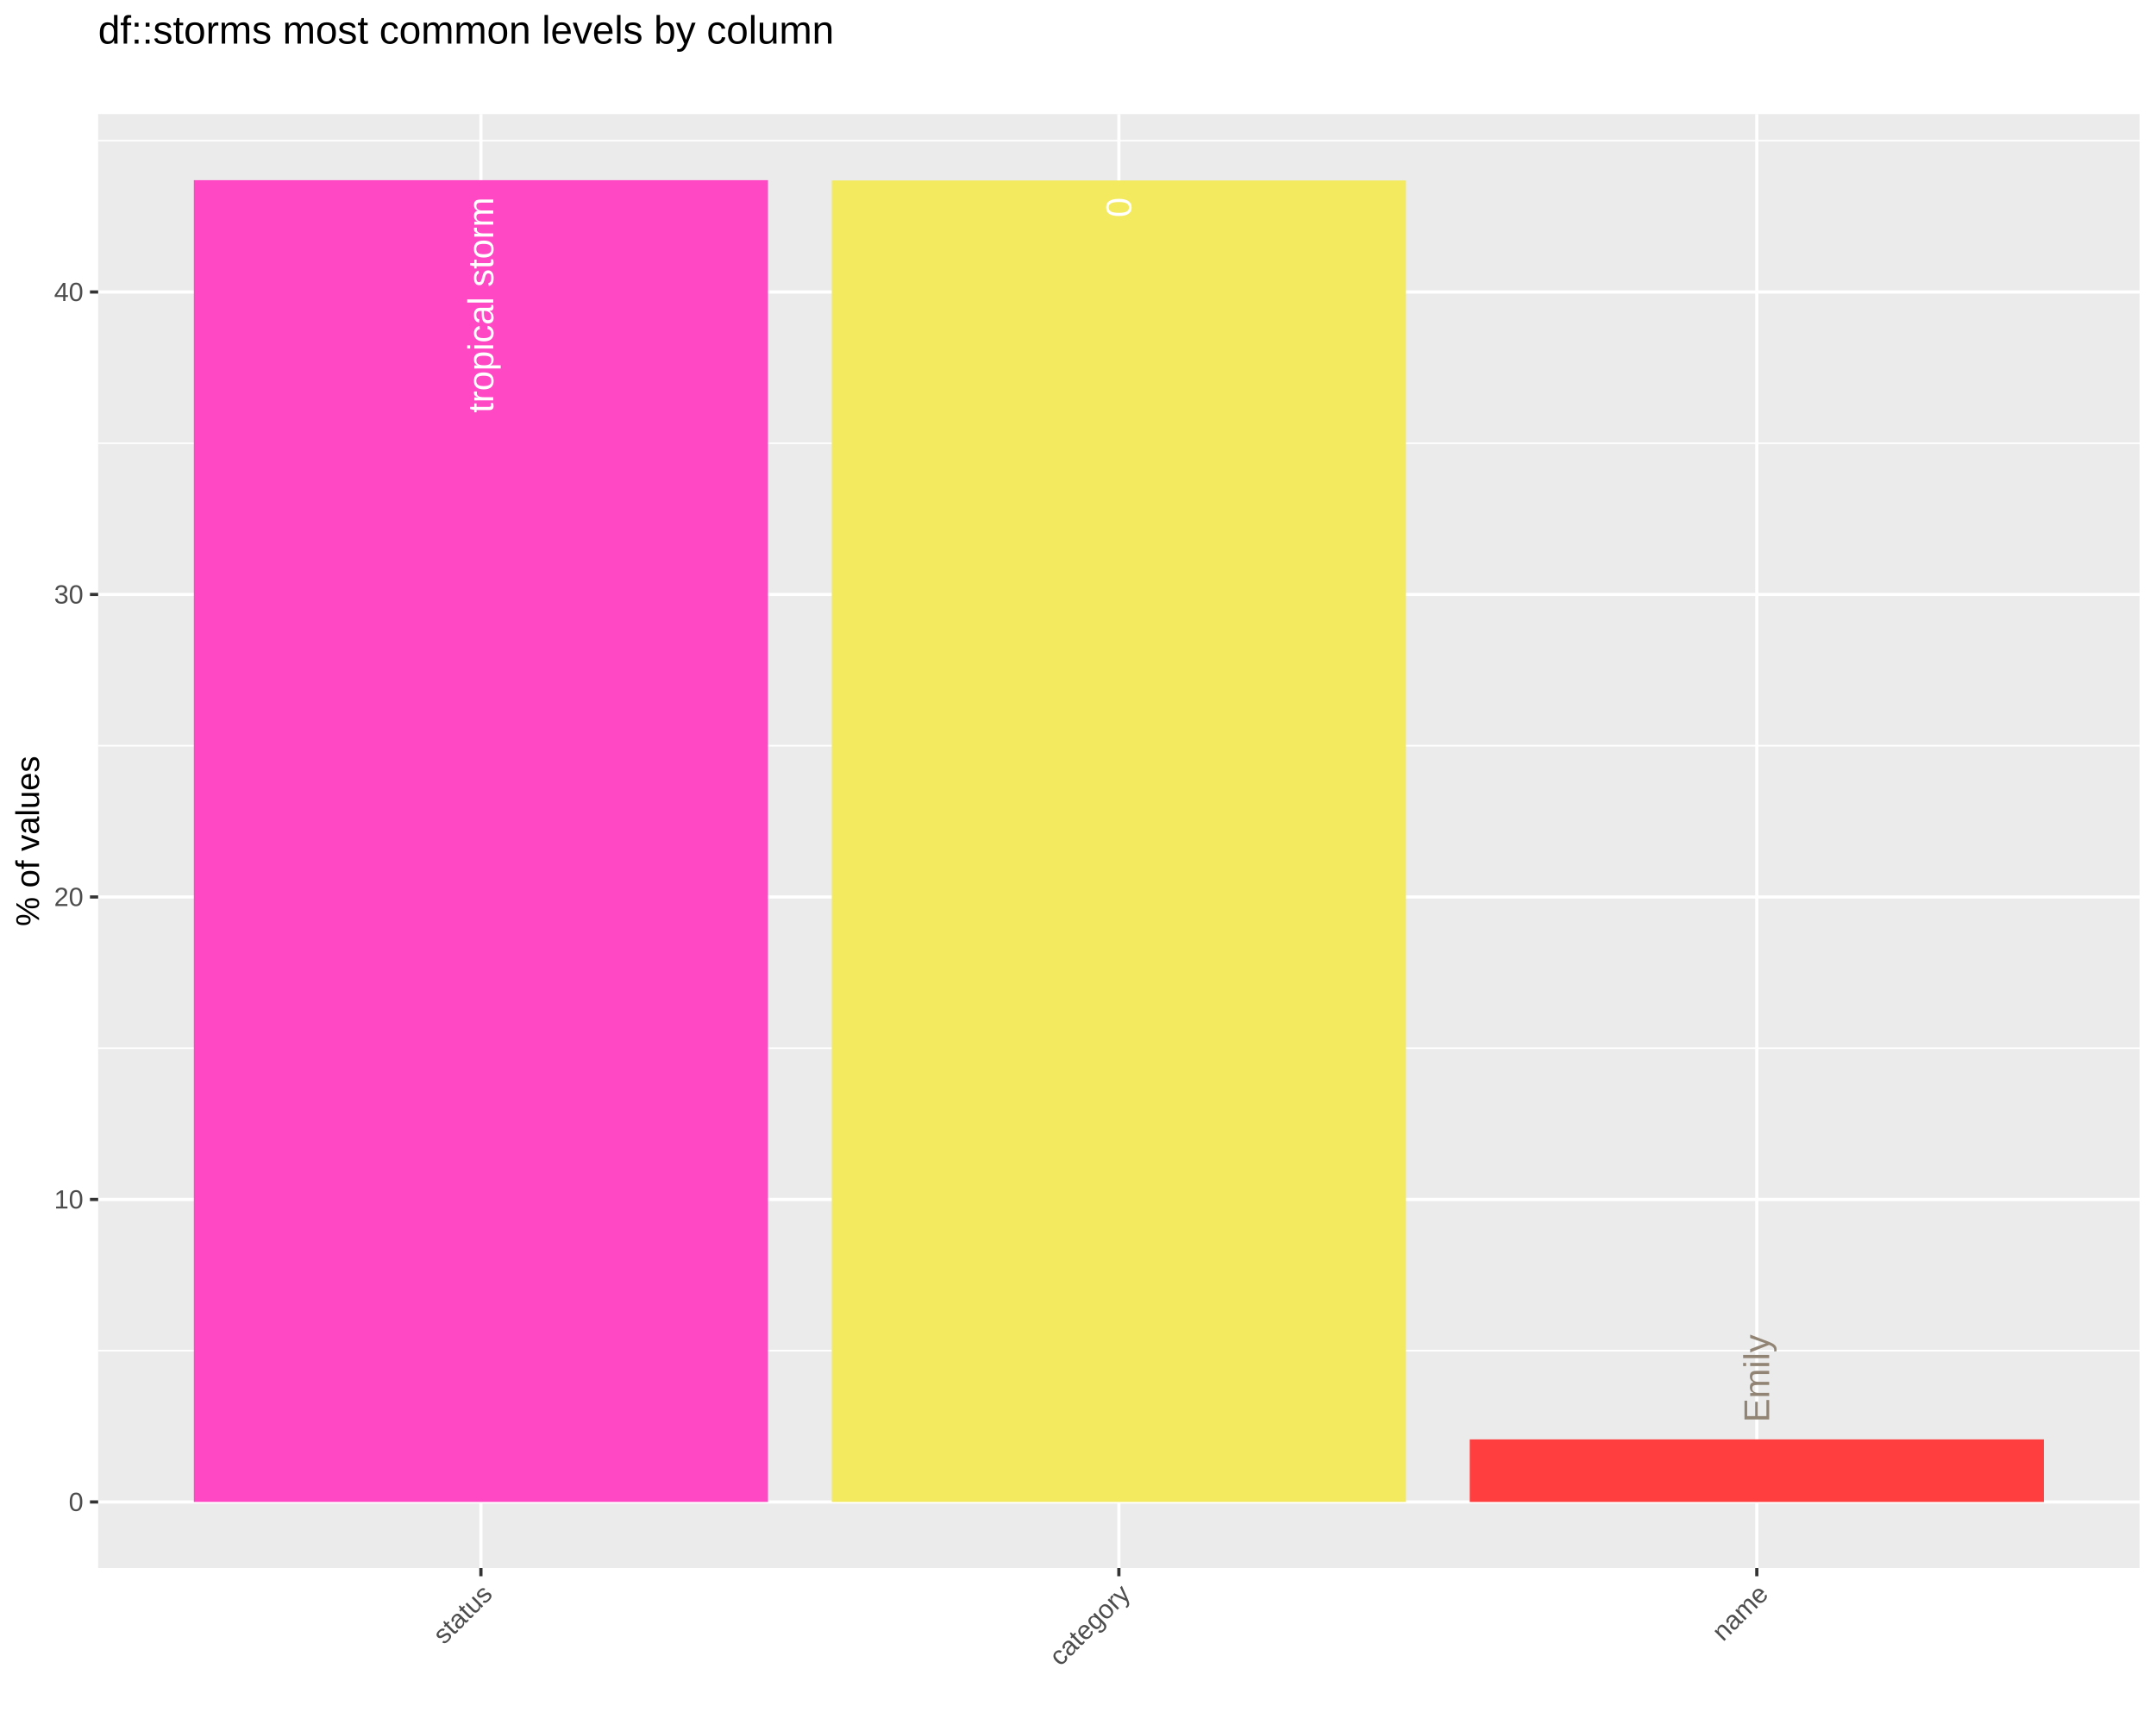
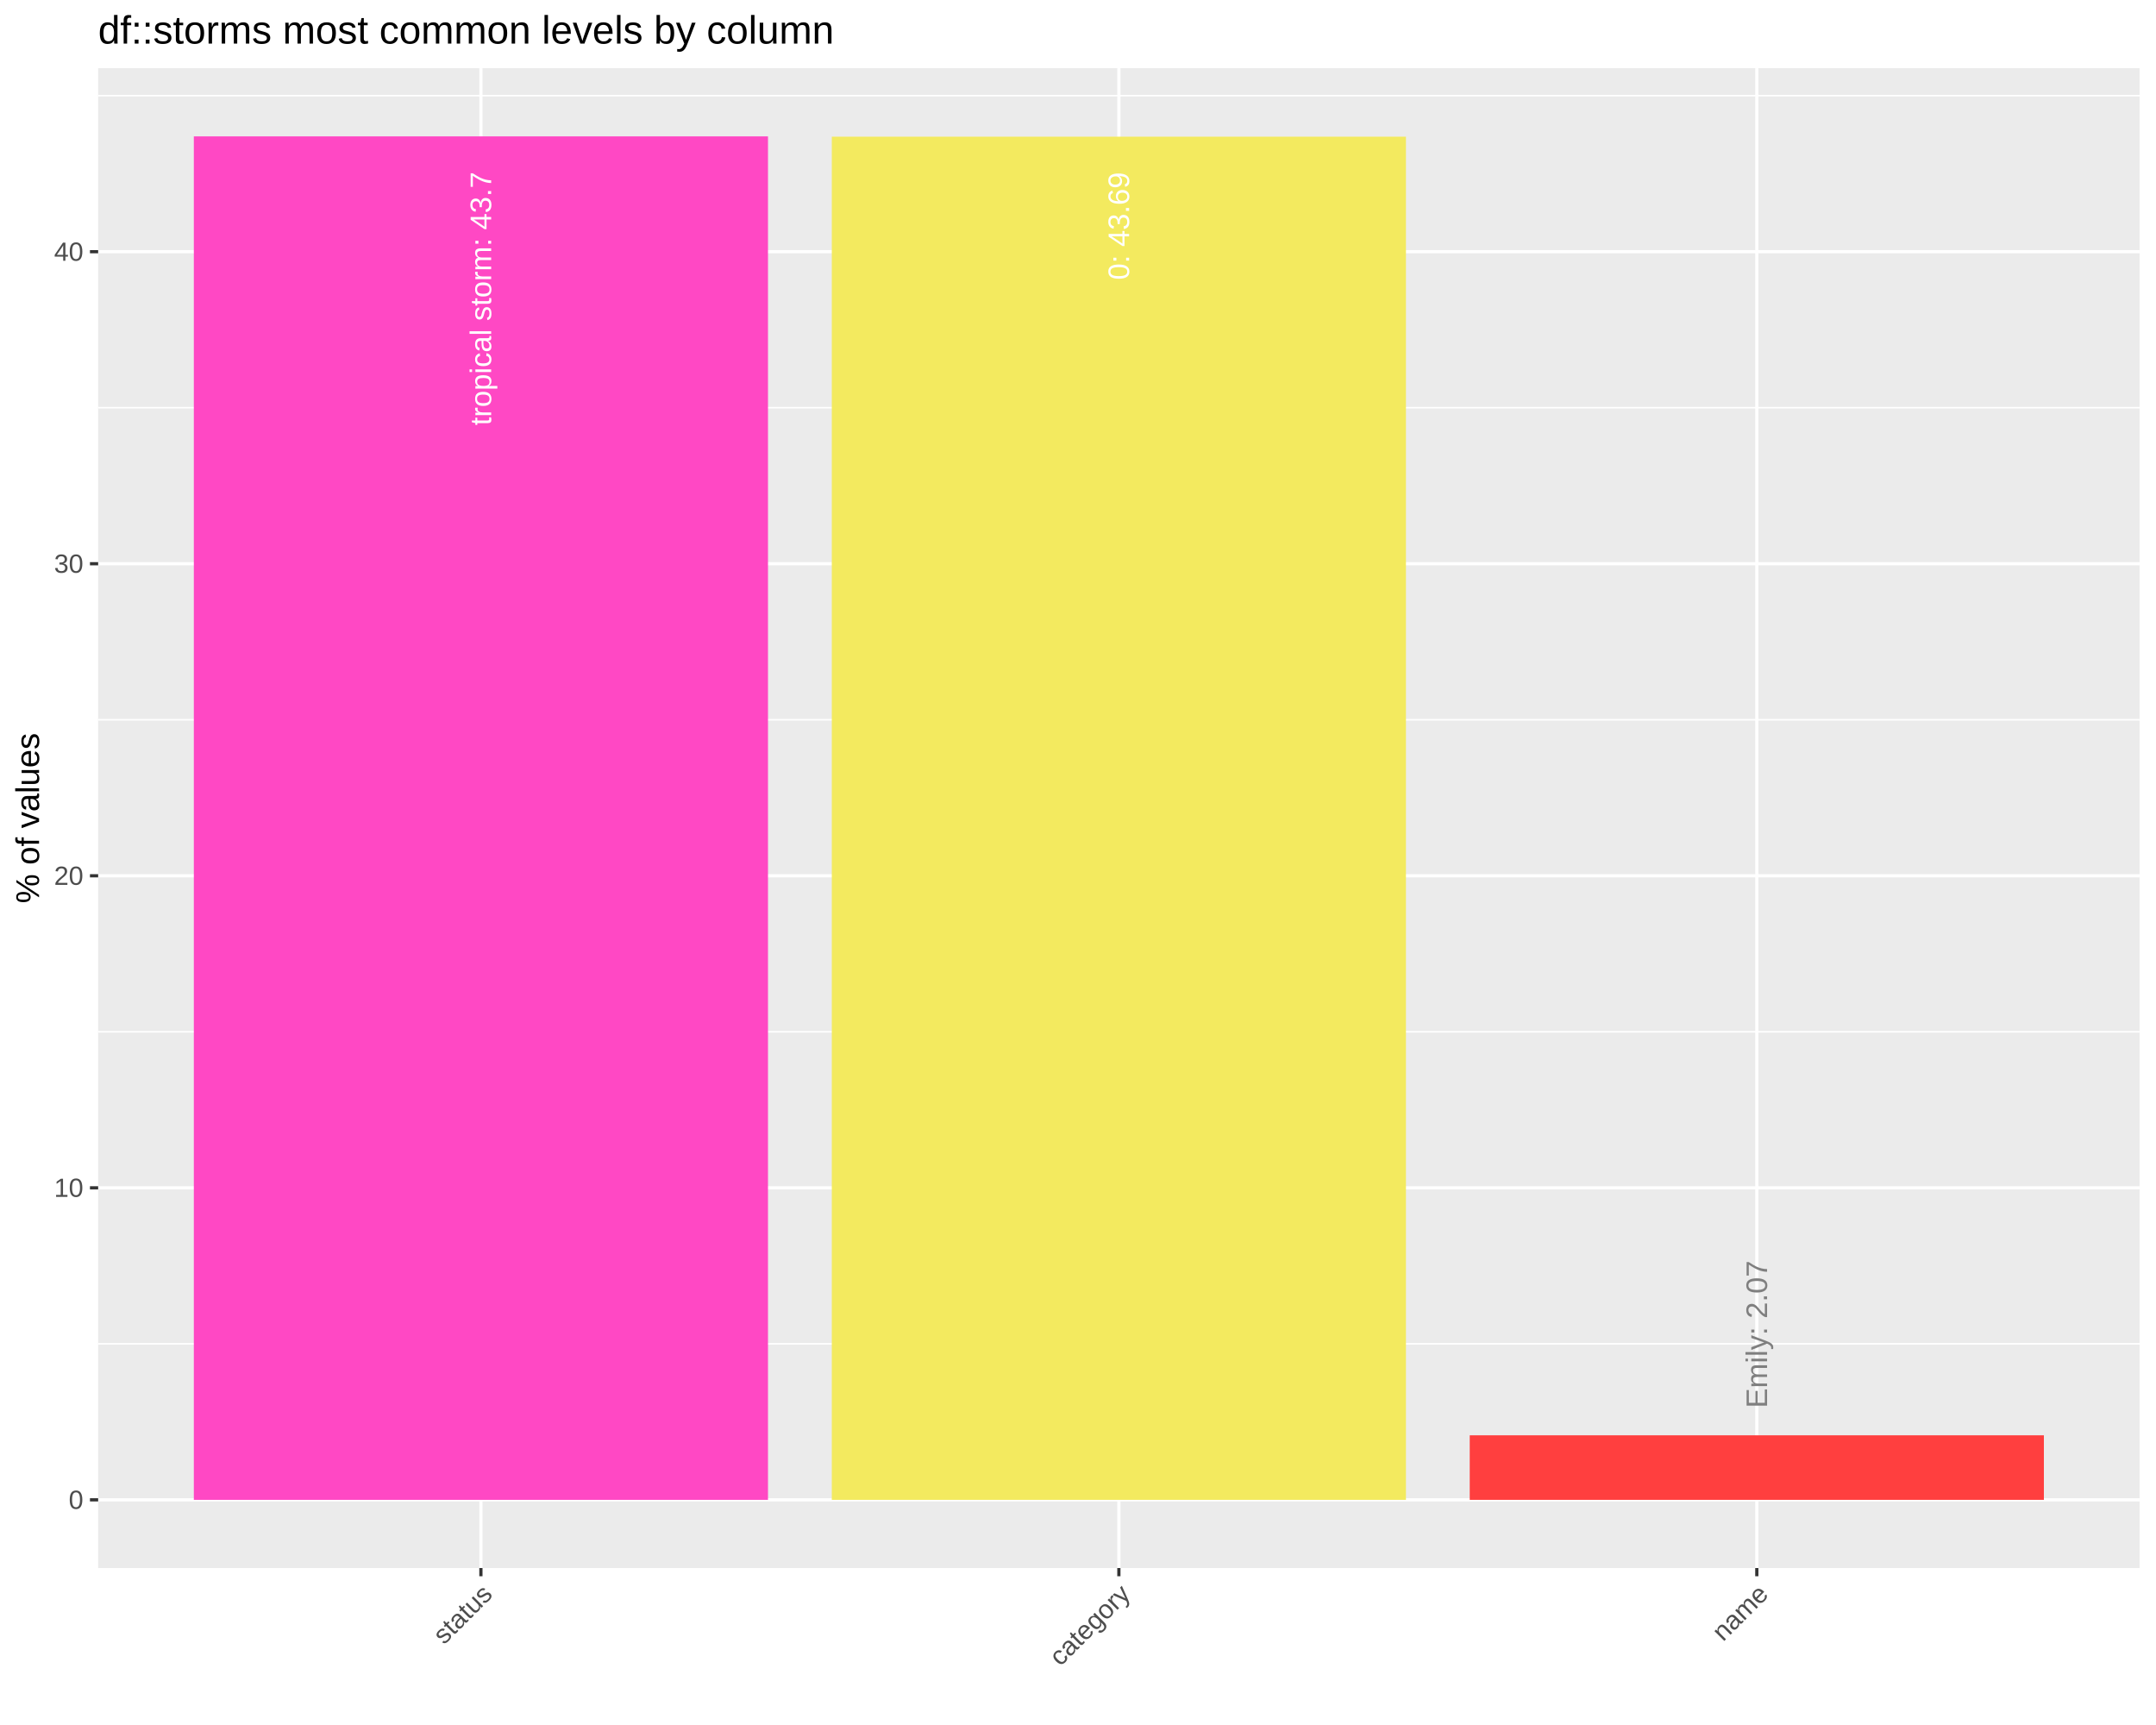
<svg xmlns="http://www.w3.org/2000/svg" viewBox="0 0 720.00 576.00">
  <defs>
    <style type="text/css">
    line, polyline, polygon, path, rect, circle {
      fill: none;
      stroke: #000000;
      stroke-linecap: round;
      stroke-linejoin: round;
      stroke-miterlimit: 10.00;
    }
  </style>
  </defs>
  <rect width="100%" height="100%" style="stroke: none; fill: #FFFFFF;" />
  <rect x="0.00" y="0.00" width="720.00" height="576.00" style="stroke-width: 1.07; stroke: #FFFFFF; fill: #FFFFFF;" />
  <defs>
-     <clipPath id="cpMzIuNzh8NzE0LjUyfDUyMy41OHwzOC4wOQ==">
-       <rect x="32.78" y="38.09" width="681.74" height="485.49" />
+     <clipPath id="cpMzIuNzh8NzE0LjUyfDUyMy41OHwyMi43Nw==">
+       <rect x="32.78" y="22.77" width="681.74" height="500.81" />
    </clipPath>
  </defs>
-   <rect x="32.78" y="38.09" width="681.74" height="485.49" style="stroke-width: 1.07; stroke: none; fill: #EBEBEB;" clip-path="url(#cpMzIuNzh8NzE0LjUyfDUyMy41OHwzOC4wOQ==)" />
-   <polyline points="32.78,451.01 714.52,451.01 " style="stroke-width: 0.53; stroke: #FFFFFF; stroke-linecap: butt;" clip-path="url(#cpMzIuNzh8NzE0LjUyfDUyMy41OHwzOC4wOQ==)" />
-   <polyline points="32.78,350.01 714.52,350.01 " style="stroke-width: 0.53; stroke: #FFFFFF; stroke-linecap: butt;" clip-path="url(#cpMzIuNzh8NzE0LjUyfDUyMy41OHwzOC4wOQ==)" />
-   <polyline points="32.78,249.00 714.52,249.00 " style="stroke-width: 0.53; stroke: #FFFFFF; stroke-linecap: butt;" clip-path="url(#cpMzIuNzh8NzE0LjUyfDUyMy41OHwzOC4wOQ==)" />
-   <polyline points="32.78,148.00 714.52,148.00 " style="stroke-width: 0.53; stroke: #FFFFFF; stroke-linecap: butt;" clip-path="url(#cpMzIuNzh8NzE0LjUyfDUyMy41OHwzOC4wOQ==)" />
-   <polyline points="32.78,46.99 714.52,46.99 " style="stroke-width: 0.53; stroke: #FFFFFF; stroke-linecap: butt;" clip-path="url(#cpMzIuNzh8NzE0LjUyfDUyMy41OHwzOC4wOQ==)" />
-   <polyline points="32.78,501.52 714.52,501.52 " style="stroke-width: 1.07; stroke: #FFFFFF; stroke-linecap: butt;" clip-path="url(#cpMzIuNzh8NzE0LjUyfDUyMy41OHwzOC4wOQ==)" />
-   <polyline points="32.78,400.51 714.52,400.51 " style="stroke-width: 1.07; stroke: #FFFFFF; stroke-linecap: butt;" clip-path="url(#cpMzIuNzh8NzE0LjUyfDUyMy41OHwzOC4wOQ==)" />
-   <polyline points="32.78,299.51 714.52,299.51 " style="stroke-width: 1.07; stroke: #FFFFFF; stroke-linecap: butt;" clip-path="url(#cpMzIuNzh8NzE0LjUyfDUyMy41OHwzOC4wOQ==)" />
-   <polyline points="32.78,198.50 714.52,198.50 " style="stroke-width: 1.07; stroke: #FFFFFF; stroke-linecap: butt;" clip-path="url(#cpMzIuNzh8NzE0LjUyfDUyMy41OHwzOC4wOQ==)" />
-   <polyline points="32.78,97.50 714.52,97.50 " style="stroke-width: 1.07; stroke: #FFFFFF; stroke-linecap: butt;" clip-path="url(#cpMzIuNzh8NzE0LjUyfDUyMy41OHwzOC4wOQ==)" />
-   <polyline points="160.60,523.58 160.60,38.09 " style="stroke-width: 1.07; stroke: #FFFFFF; stroke-linecap: butt;" clip-path="url(#cpMzIuNzh8NzE0LjUyfDUyMy41OHwzOC4wOQ==)" />
-   <polyline points="373.65,523.58 373.65,38.09 " style="stroke-width: 1.07; stroke: #FFFFFF; stroke-linecap: butt;" clip-path="url(#cpMzIuNzh8NzE0LjUyfDUyMy41OHwzOC4wOQ==)" />
-   <polyline points="586.69,523.58 586.69,38.09 " style="stroke-width: 1.07; stroke: #FFFFFF; stroke-linecap: butt;" clip-path="url(#cpMzIuNzh8NzE0LjUyfDUyMy41OHwzOC4wOQ==)" />
-   <rect x="64.73" y="60.16" width="191.74" height="441.35" style="stroke-width: 1.07; stroke: none; stroke-linecap: square; stroke-linejoin: miter; fill: #FF48C4;" clip-path="url(#cpMzIuNzh8NzE0LjUyfDUyMy41OHwzOC4wOQ==)" />
-   <rect x="277.78" y="60.26" width="191.74" height="441.25" style="stroke-width: 1.07; stroke: none; stroke-linecap: square; stroke-linejoin: miter; fill: #F3EA5F;" clip-path="url(#cpMzIuNzh8NzE0LjUyfDUyMy41OHwzOC4wOQ==)" />
-   <rect x="490.82" y="480.63" width="191.74" height="20.89" style="stroke-width: 1.07; stroke: none; stroke-linecap: square; stroke-linejoin: miter; fill: #FF3F3F;" clip-path="url(#cpMzIuNzh8NzE0LjUyfDUyMy41OHwzOC4wOQ==)" />
-   <g clip-path="url(#cpMzIuNzh8NzE0LjUyfDUyMy41OHwzOC4wOQ==)">
-     <text transform="translate(164.73,137.85) rotate(-90)" style="font-size: 12.00px; fill: #FFFFFF; font-family: Liberation Sans;" textLength="72.02px" lengthAdjust="spacingAndGlyphs">tropical storm</text>
+   <rect x="32.78" y="22.77" width="681.74" height="500.81" style="stroke-width: 1.07; stroke: none; fill: #EBEBEB;" clip-path="url(#cpMzIuNzh8NzE0LjUyfDUyMy41OHwyMi43Nw==)" />
+   <polyline points="32.78,448.72 714.52,448.72 " style="stroke-width: 0.53; stroke: #FFFFFF; stroke-linecap: butt;" clip-path="url(#cpMzIuNzh8NzE0LjUyfDUyMy41OHwyMi43Nw==)" />
+   <polyline points="32.78,344.53 714.52,344.53 " style="stroke-width: 0.53; stroke: #FFFFFF; stroke-linecap: butt;" clip-path="url(#cpMzIuNzh8NzE0LjUyfDUyMy41OHwyMi43Nw==)" />
+   <polyline points="32.78,240.34 714.52,240.34 " style="stroke-width: 0.53; stroke: #FFFFFF; stroke-linecap: butt;" clip-path="url(#cpMzIuNzh8NzE0LjUyfDUyMy41OHwyMi43Nw==)" />
+   <polyline points="32.78,136.14 714.52,136.14 " style="stroke-width: 0.53; stroke: #FFFFFF; stroke-linecap: butt;" clip-path="url(#cpMzIuNzh8NzE0LjUyfDUyMy41OHwyMi43Nw==)" />
+   <polyline points="32.78,31.95 714.52,31.95 " style="stroke-width: 0.53; stroke: #FFFFFF; stroke-linecap: butt;" clip-path="url(#cpMzIuNzh8NzE0LjUyfDUyMy41OHwyMi43Nw==)" />
+   <polyline points="32.78,500.82 714.52,500.82 " style="stroke-width: 1.07; stroke: #FFFFFF; stroke-linecap: butt;" clip-path="url(#cpMzIuNzh8NzE0LjUyfDUyMy41OHwyMi43Nw==)" />
+   <polyline points="32.78,396.63 714.52,396.63 " style="stroke-width: 1.07; stroke: #FFFFFF; stroke-linecap: butt;" clip-path="url(#cpMzIuNzh8NzE0LjUyfDUyMy41OHwyMi43Nw==)" />
+   <polyline points="32.78,292.43 714.52,292.43 " style="stroke-width: 1.07; stroke: #FFFFFF; stroke-linecap: butt;" clip-path="url(#cpMzIuNzh8NzE0LjUyfDUyMy41OHwyMi43Nw==)" />
+   <polyline points="32.78,188.24 714.52,188.24 " style="stroke-width: 1.07; stroke: #FFFFFF; stroke-linecap: butt;" clip-path="url(#cpMzIuNzh8NzE0LjUyfDUyMy41OHwyMi43Nw==)" />
+   <polyline points="32.78,84.05 714.52,84.05 " style="stroke-width: 1.07; stroke: #FFFFFF; stroke-linecap: butt;" clip-path="url(#cpMzIuNzh8NzE0LjUyfDUyMy41OHwyMi43Nw==)" />
+   <polyline points="160.60,523.58 160.60,22.77 " style="stroke-width: 1.07; stroke: #FFFFFF; stroke-linecap: butt;" clip-path="url(#cpMzIuNzh8NzE0LjUyfDUyMy41OHwyMi43Nw==)" />
+   <polyline points="373.65,523.58 373.65,22.77 " style="stroke-width: 1.07; stroke: #FFFFFF; stroke-linecap: butt;" clip-path="url(#cpMzIuNzh8NzE0LjUyfDUyMy41OHwyMi43Nw==)" />
+   <polyline points="586.69,523.58 586.69,22.77 " style="stroke-width: 1.07; stroke: #FFFFFF; stroke-linecap: butt;" clip-path="url(#cpMzIuNzh8NzE0LjUyfDUyMy41OHwyMi43Nw==)" />
+   <rect x="64.73" y="45.54" width="191.74" height="455.28" style="stroke-width: 1.07; stroke: none; stroke-linecap: square; stroke-linejoin: miter; fill: #FF48C4;" clip-path="url(#cpMzIuNzh8NzE0LjUyfDUyMy41OHwyMi43Nw==)" />
+   <rect x="277.78" y="45.64" width="191.74" height="455.18" style="stroke-width: 1.07; stroke: none; stroke-linecap: square; stroke-linejoin: miter; fill: #F3EA5F;" clip-path="url(#cpMzIuNzh8NzE0LjUyfDUyMy41OHwyMi43Nw==)" />
+   <rect x="490.82" y="479.27" width="191.74" height="21.55" style="stroke-width: 1.07; stroke: none; stroke-linecap: square; stroke-linejoin: miter; fill: #FF3F3F;" clip-path="url(#cpMzIuNzh8NzE0LjUyfDUyMy41OHwyMi43Nw==)" />
+   <g clip-path="url(#cpMzIuNzh8NzE0LjUyfDUyMy41OHwyMi43Nw==)">
+     <text transform="translate(164.02,142.05) rotate(-90)" style="font-size: 9.96px; fill: #FFFFFF; font-family: Liberation Sans;" textLength="87.41px" lengthAdjust="spacingAndGlyphs">tropical storm:  43.7</text>
  </g>
-   <g clip-path="url(#cpMzIuNzh8NzE0LjUyfDUyMy41OHwzOC4wOQ==)">
-     <text transform="translate(377.77,72.60) rotate(-90)" style="font-size: 12.00px; fill: #FFFFFF; font-family: Liberation Sans;" textLength="6.67px" lengthAdjust="spacingAndGlyphs">0</text>
+   <g clip-path="url(#cpMzIuNzh8NzE0LjUyfDUyMy41OHwyMi43Nw==)">
+     <text transform="translate(377.07,93.46) rotate(-90)" style="font-size: 9.96px; fill: #FFFFFF; font-family: Liberation Sans;" textLength="38.72px" lengthAdjust="spacingAndGlyphs">0:  43.69</text>
  </g>
-   <g clip-path="url(#cpMzIuNzh8NzE0LjUyfDUyMy41OHwzOC4wOQ==)">
-     <text transform="translate(590.82,474.96) rotate(-90)" style="font-size: 12.00px; fill: #918474; font-family: Liberation Sans;" textLength="29.34px" lengthAdjust="spacingAndGlyphs">Emily</text>
+   <g clip-path="url(#cpMzIuNzh8NzE0LjUyfDUyMy41OHwyMi43Nw==)">
+     <text transform="translate(590.12,470.17) rotate(-90)" style="font-size: 9.96px; fill: #7F7F7F; font-family: Liberation Sans;" textLength="52.02px" lengthAdjust="spacingAndGlyphs">Emily:  2.07</text>
  </g>
  <defs>
    <clipPath id="cpMC4wMHw3MjAuMDB8NTc2LjAwfDAuMDA=">
      <rect x="0.00" y="0.00" width="720.00" height="576.00" />
    </clipPath>
  </defs>
  <g clip-path="url(#cpMC4wMHw3MjAuMDB8NTc2LjAwfDAuMDA=)">
-     <text x="22.95" y="504.54" style="font-size: 8.80px; fill: #4D4D4D; font-family: Liberation Sans;" textLength="4.89px" lengthAdjust="spacingAndGlyphs">0</text>
+     <text x="22.95" y="503.84" style="font-size: 8.80px; fill: #4D4D4D; font-family: Liberation Sans;" textLength="4.89px" lengthAdjust="spacingAndGlyphs">0</text>
  </g>
  <g clip-path="url(#cpMC4wMHw3MjAuMDB8NTc2LjAwfDAuMDA=)">
-     <text x="18.06" y="403.53" style="font-size: 8.80px; fill: #4D4D4D; font-family: Liberation Sans;" textLength="9.78px" lengthAdjust="spacingAndGlyphs">10</text>
+     <text x="18.06" y="399.65" style="font-size: 8.80px; fill: #4D4D4D; font-family: Liberation Sans;" textLength="9.78px" lengthAdjust="spacingAndGlyphs">10</text>
  </g>
  <g clip-path="url(#cpMC4wMHw3MjAuMDB8NTc2LjAwfDAuMDA=)">
-     <text x="18.06" y="302.53" style="font-size: 8.80px; fill: #4D4D4D; font-family: Liberation Sans;" textLength="9.78px" lengthAdjust="spacingAndGlyphs">20</text>
+     <text x="18.06" y="295.46" style="font-size: 8.80px; fill: #4D4D4D; font-family: Liberation Sans;" textLength="9.78px" lengthAdjust="spacingAndGlyphs">20</text>
  </g>
  <g clip-path="url(#cpMC4wMHw3MjAuMDB8NTc2LjAwfDAuMDA=)">
-     <text x="18.06" y="201.52" style="font-size: 8.80px; fill: #4D4D4D; font-family: Liberation Sans;" textLength="9.78px" lengthAdjust="spacingAndGlyphs">30</text>
+     <text x="18.06" y="191.26" style="font-size: 8.80px; fill: #4D4D4D; font-family: Liberation Sans;" textLength="9.78px" lengthAdjust="spacingAndGlyphs">30</text>
  </g>
  <g clip-path="url(#cpMC4wMHw3MjAuMDB8NTc2LjAwfDAuMDA=)">
-     <text x="18.06" y="100.52" style="font-size: 8.80px; fill: #4D4D4D; font-family: Liberation Sans;" textLength="9.78px" lengthAdjust="spacingAndGlyphs">40</text>
+     <text x="18.06" y="87.07" style="font-size: 8.80px; fill: #4D4D4D; font-family: Liberation Sans;" textLength="9.78px" lengthAdjust="spacingAndGlyphs">40</text>
  </g>
-   <polyline points="30.04,501.52 32.78,501.52 " style="stroke-width: 1.07; stroke: #333333; stroke-linecap: butt;" clip-path="url(#cpMC4wMHw3MjAuMDB8NTc2LjAwfDAuMDA=)" />
-   <polyline points="30.04,400.51 32.78,400.51 " style="stroke-width: 1.07; stroke: #333333; stroke-linecap: butt;" clip-path="url(#cpMC4wMHw3MjAuMDB8NTc2LjAwfDAuMDA=)" />
-   <polyline points="30.04,299.51 32.78,299.51 " style="stroke-width: 1.07; stroke: #333333; stroke-linecap: butt;" clip-path="url(#cpMC4wMHw3MjAuMDB8NTc2LjAwfDAuMDA=)" />
-   <polyline points="30.04,198.50 32.78,198.50 " style="stroke-width: 1.07; stroke: #333333; stroke-linecap: butt;" clip-path="url(#cpMC4wMHw3MjAuMDB8NTc2LjAwfDAuMDA=)" />
-   <polyline points="30.04,97.50 32.78,97.50 " style="stroke-width: 1.07; stroke: #333333; stroke-linecap: butt;" clip-path="url(#cpMC4wMHw3MjAuMDB8NTc2LjAwfDAuMDA=)" />
+   <polyline points="30.04,500.82 32.78,500.82 " style="stroke-width: 1.07; stroke: #333333; stroke-linecap: butt;" clip-path="url(#cpMC4wMHw3MjAuMDB8NTc2LjAwfDAuMDA=)" />
+   <polyline points="30.04,396.63 32.78,396.63 " style="stroke-width: 1.07; stroke: #333333; stroke-linecap: butt;" clip-path="url(#cpMC4wMHw3MjAuMDB8NTc2LjAwfDAuMDA=)" />
+   <polyline points="30.04,292.43 32.78,292.43 " style="stroke-width: 1.07; stroke: #333333; stroke-linecap: butt;" clip-path="url(#cpMC4wMHw3MjAuMDB8NTc2LjAwfDAuMDA=)" />
+   <polyline points="30.04,188.24 32.78,188.24 " style="stroke-width: 1.07; stroke: #333333; stroke-linecap: butt;" clip-path="url(#cpMC4wMHw3MjAuMDB8NTc2LjAwfDAuMDA=)" />
+   <polyline points="30.04,84.05 32.78,84.05 " style="stroke-width: 1.07; stroke: #333333; stroke-linecap: butt;" clip-path="url(#cpMC4wMHw3MjAuMDB8NTc2LjAwfDAuMDA=)" />
  <polyline points="160.60,526.32 160.60,523.58 " style="stroke-width: 1.07; stroke: #333333; stroke-linecap: butt;" clip-path="url(#cpMC4wMHw3MjAuMDB8NTc2LjAwfDAuMDA=)" />
  <polyline points="373.65,526.32 373.65,523.58 " style="stroke-width: 1.07; stroke: #333333; stroke-linecap: butt;" clip-path="url(#cpMC4wMHw3MjAuMDB8NTc2LjAwfDAuMDA=)" />
  <polyline points="586.69,526.32 586.69,523.58 " style="stroke-width: 1.07; stroke: #333333; stroke-linecap: butt;" clip-path="url(#cpMC4wMHw3MjAuMDB8NTc2LjAwfDAuMDA=)" />
  <g clip-path="url(#cpMC4wMHw3MjAuMDB8NTc2LjAwfDAuMDA=)">
    <text transform="translate(148.28,549.39) rotate(-45)" style="font-size: 8.80px; fill: #4D4D4D; font-family: Liberation Sans;" textLength="23.47px" lengthAdjust="spacingAndGlyphs">status</text>
  </g>
  <g clip-path="url(#cpMC4wMHw3MjAuMDB8NTc2LjAwfDAuMDA=)">
    <text transform="translate(354.07,556.64) rotate(-45)" style="font-size: 8.80px; fill: #4D4D4D; font-family: Liberation Sans;" textLength="33.73px" lengthAdjust="spacingAndGlyphs">category</text>
  </g>
  <g clip-path="url(#cpMC4wMHw3MjAuMDB8NTc2LjAwfDAuMDA=)">
    <text transform="translate(575.41,548.35) rotate(-45)" style="font-size: 8.80px; fill: #4D4D4D; font-family: Liberation Sans;" textLength="22.00px" lengthAdjust="spacingAndGlyphs">name</text>
  </g>
  <g clip-path="url(#cpMC4wMHw3MjAuMDB8NTc2LjAwfDAuMDA=)">
-     <text transform="translate(13.04,309.29) rotate(-90)" style="font-size: 11.00px; font-family: Liberation Sans;" textLength="56.91px" lengthAdjust="spacingAndGlyphs">% of values</text>
+     <text transform="translate(13.04,301.63) rotate(-90)" style="font-size: 11.00px; font-family: Liberation Sans;" textLength="56.91px" lengthAdjust="spacingAndGlyphs">% of values</text>
  </g>
  <g clip-path="url(#cpMC4wMHw3MjAuMDB8NTc2LjAwfDAuMDA=)">
    <text x="32.78" y="14.56" style="font-size: 13.20px; font-family: Liberation Sans;" textLength="245.38px" lengthAdjust="spacingAndGlyphs">df::storms most common levels by column</text>
  </g>
</svg>
